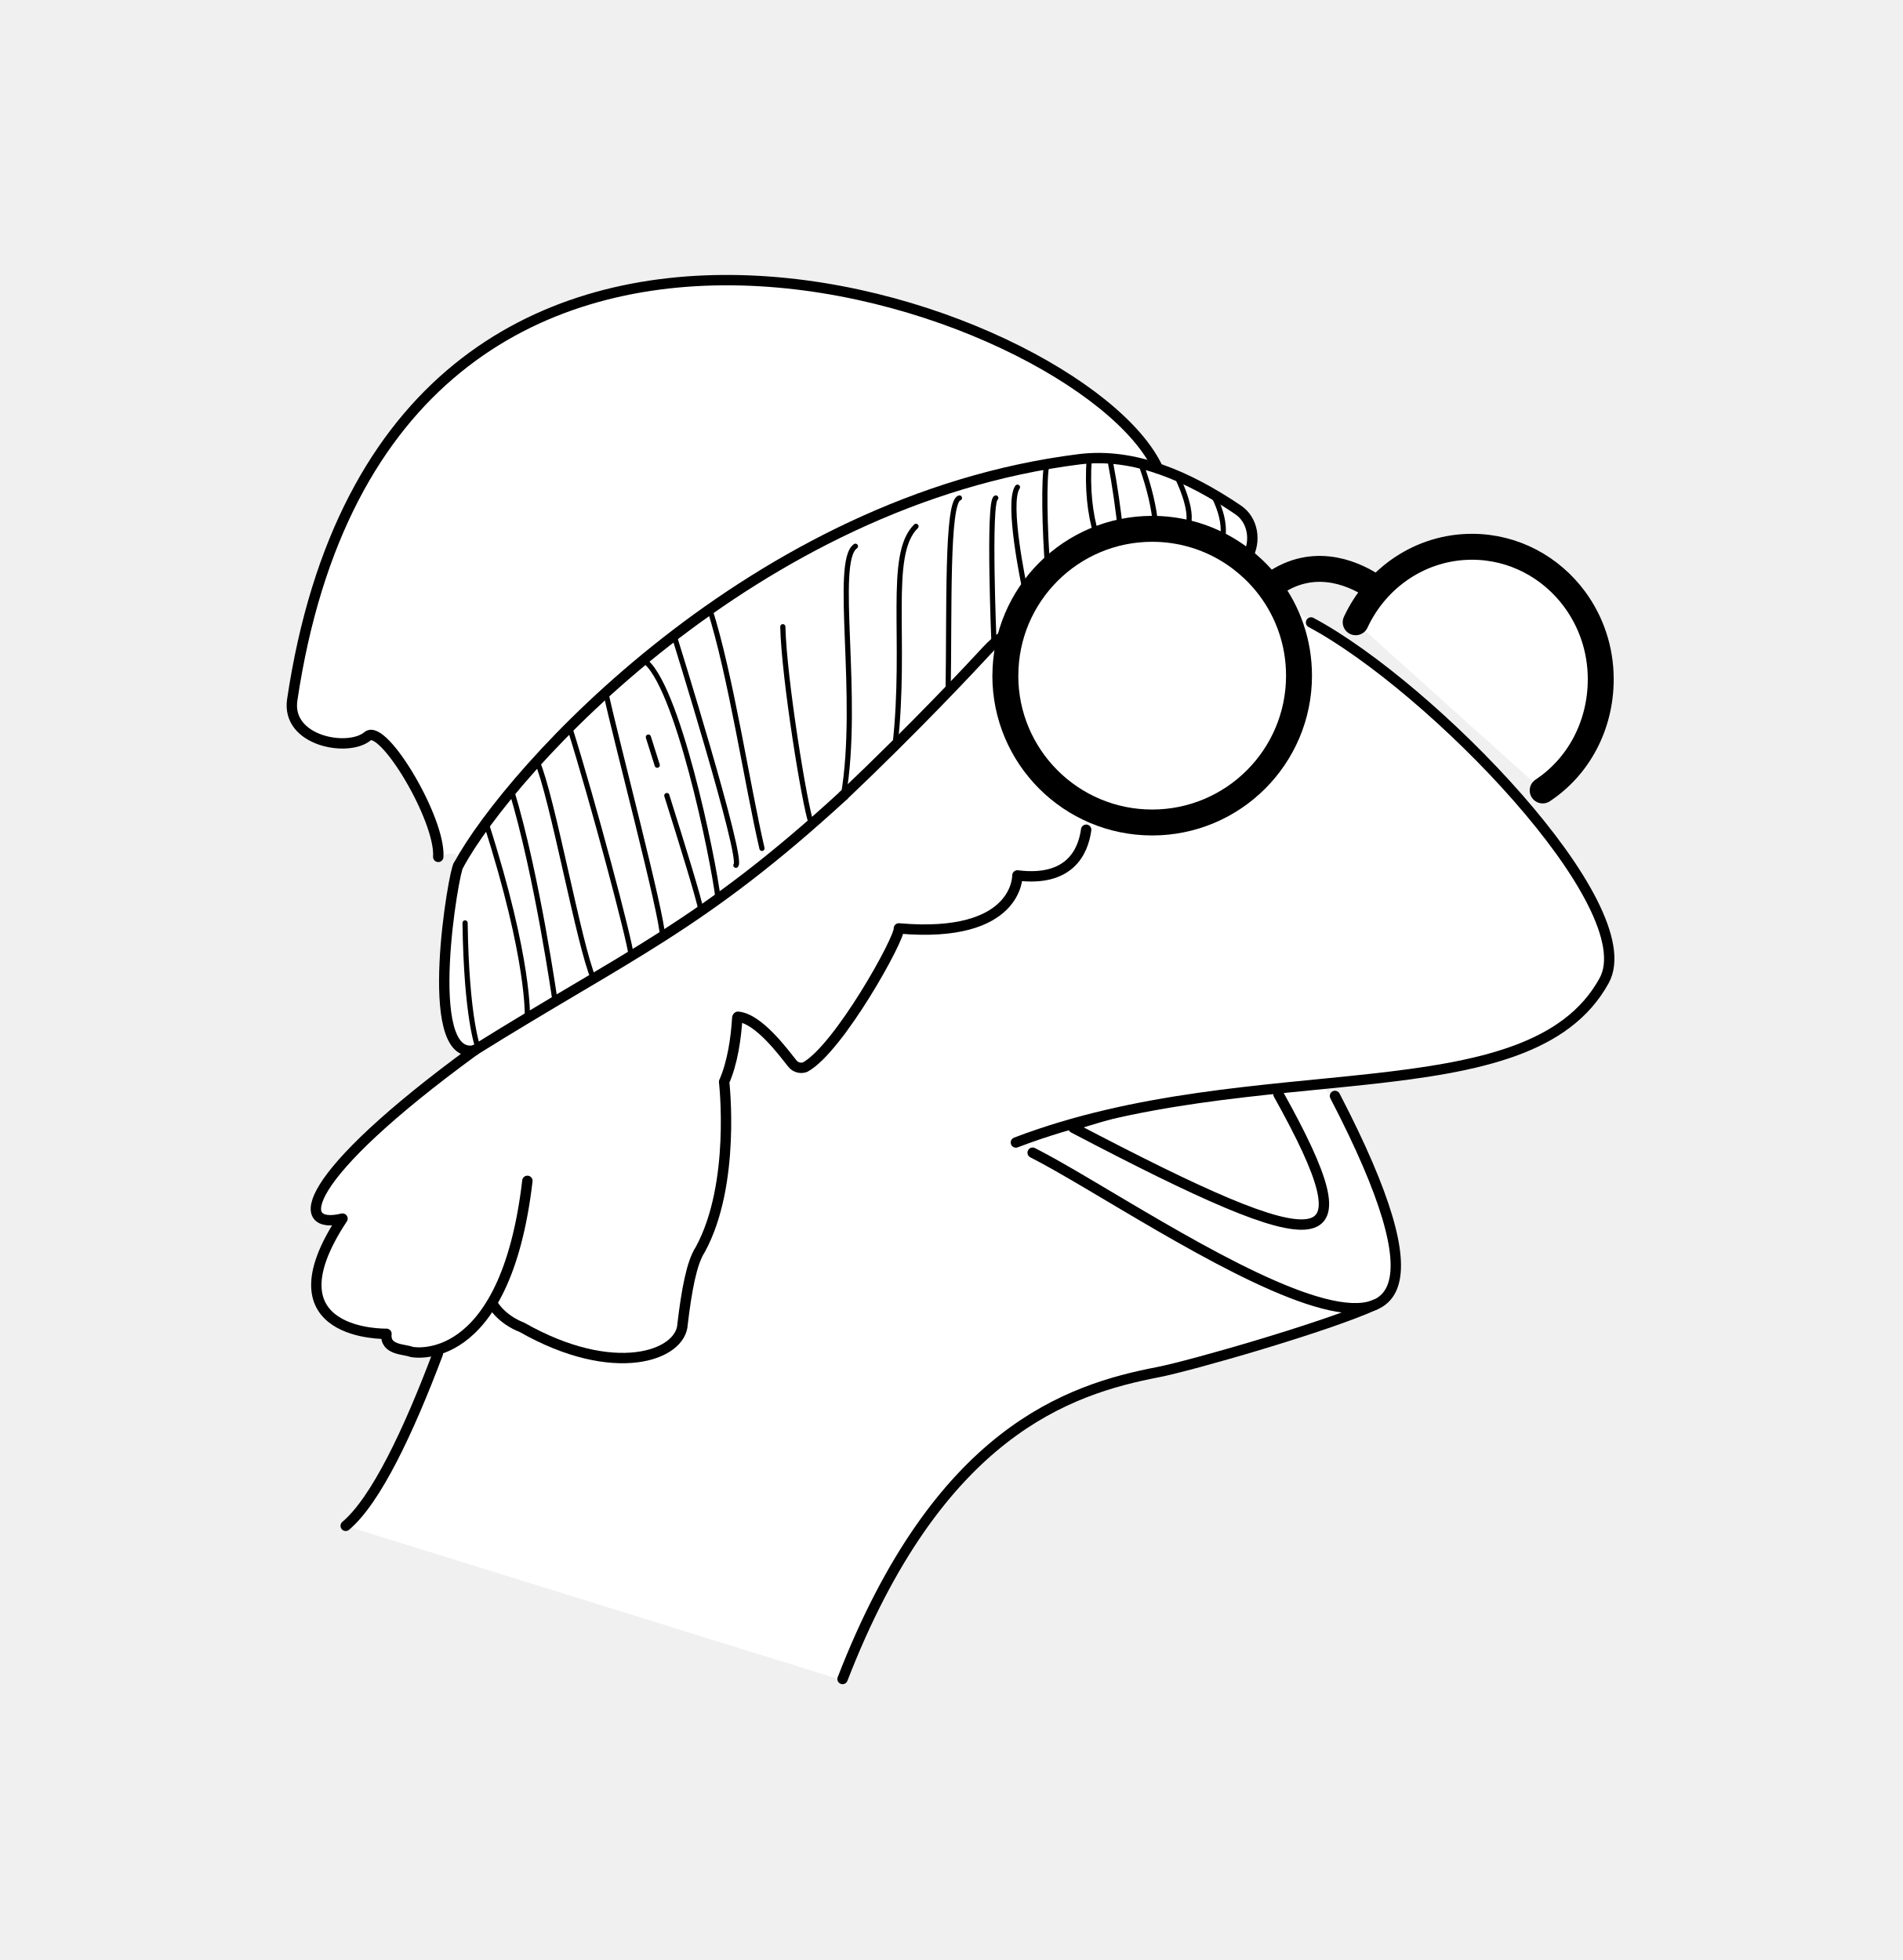
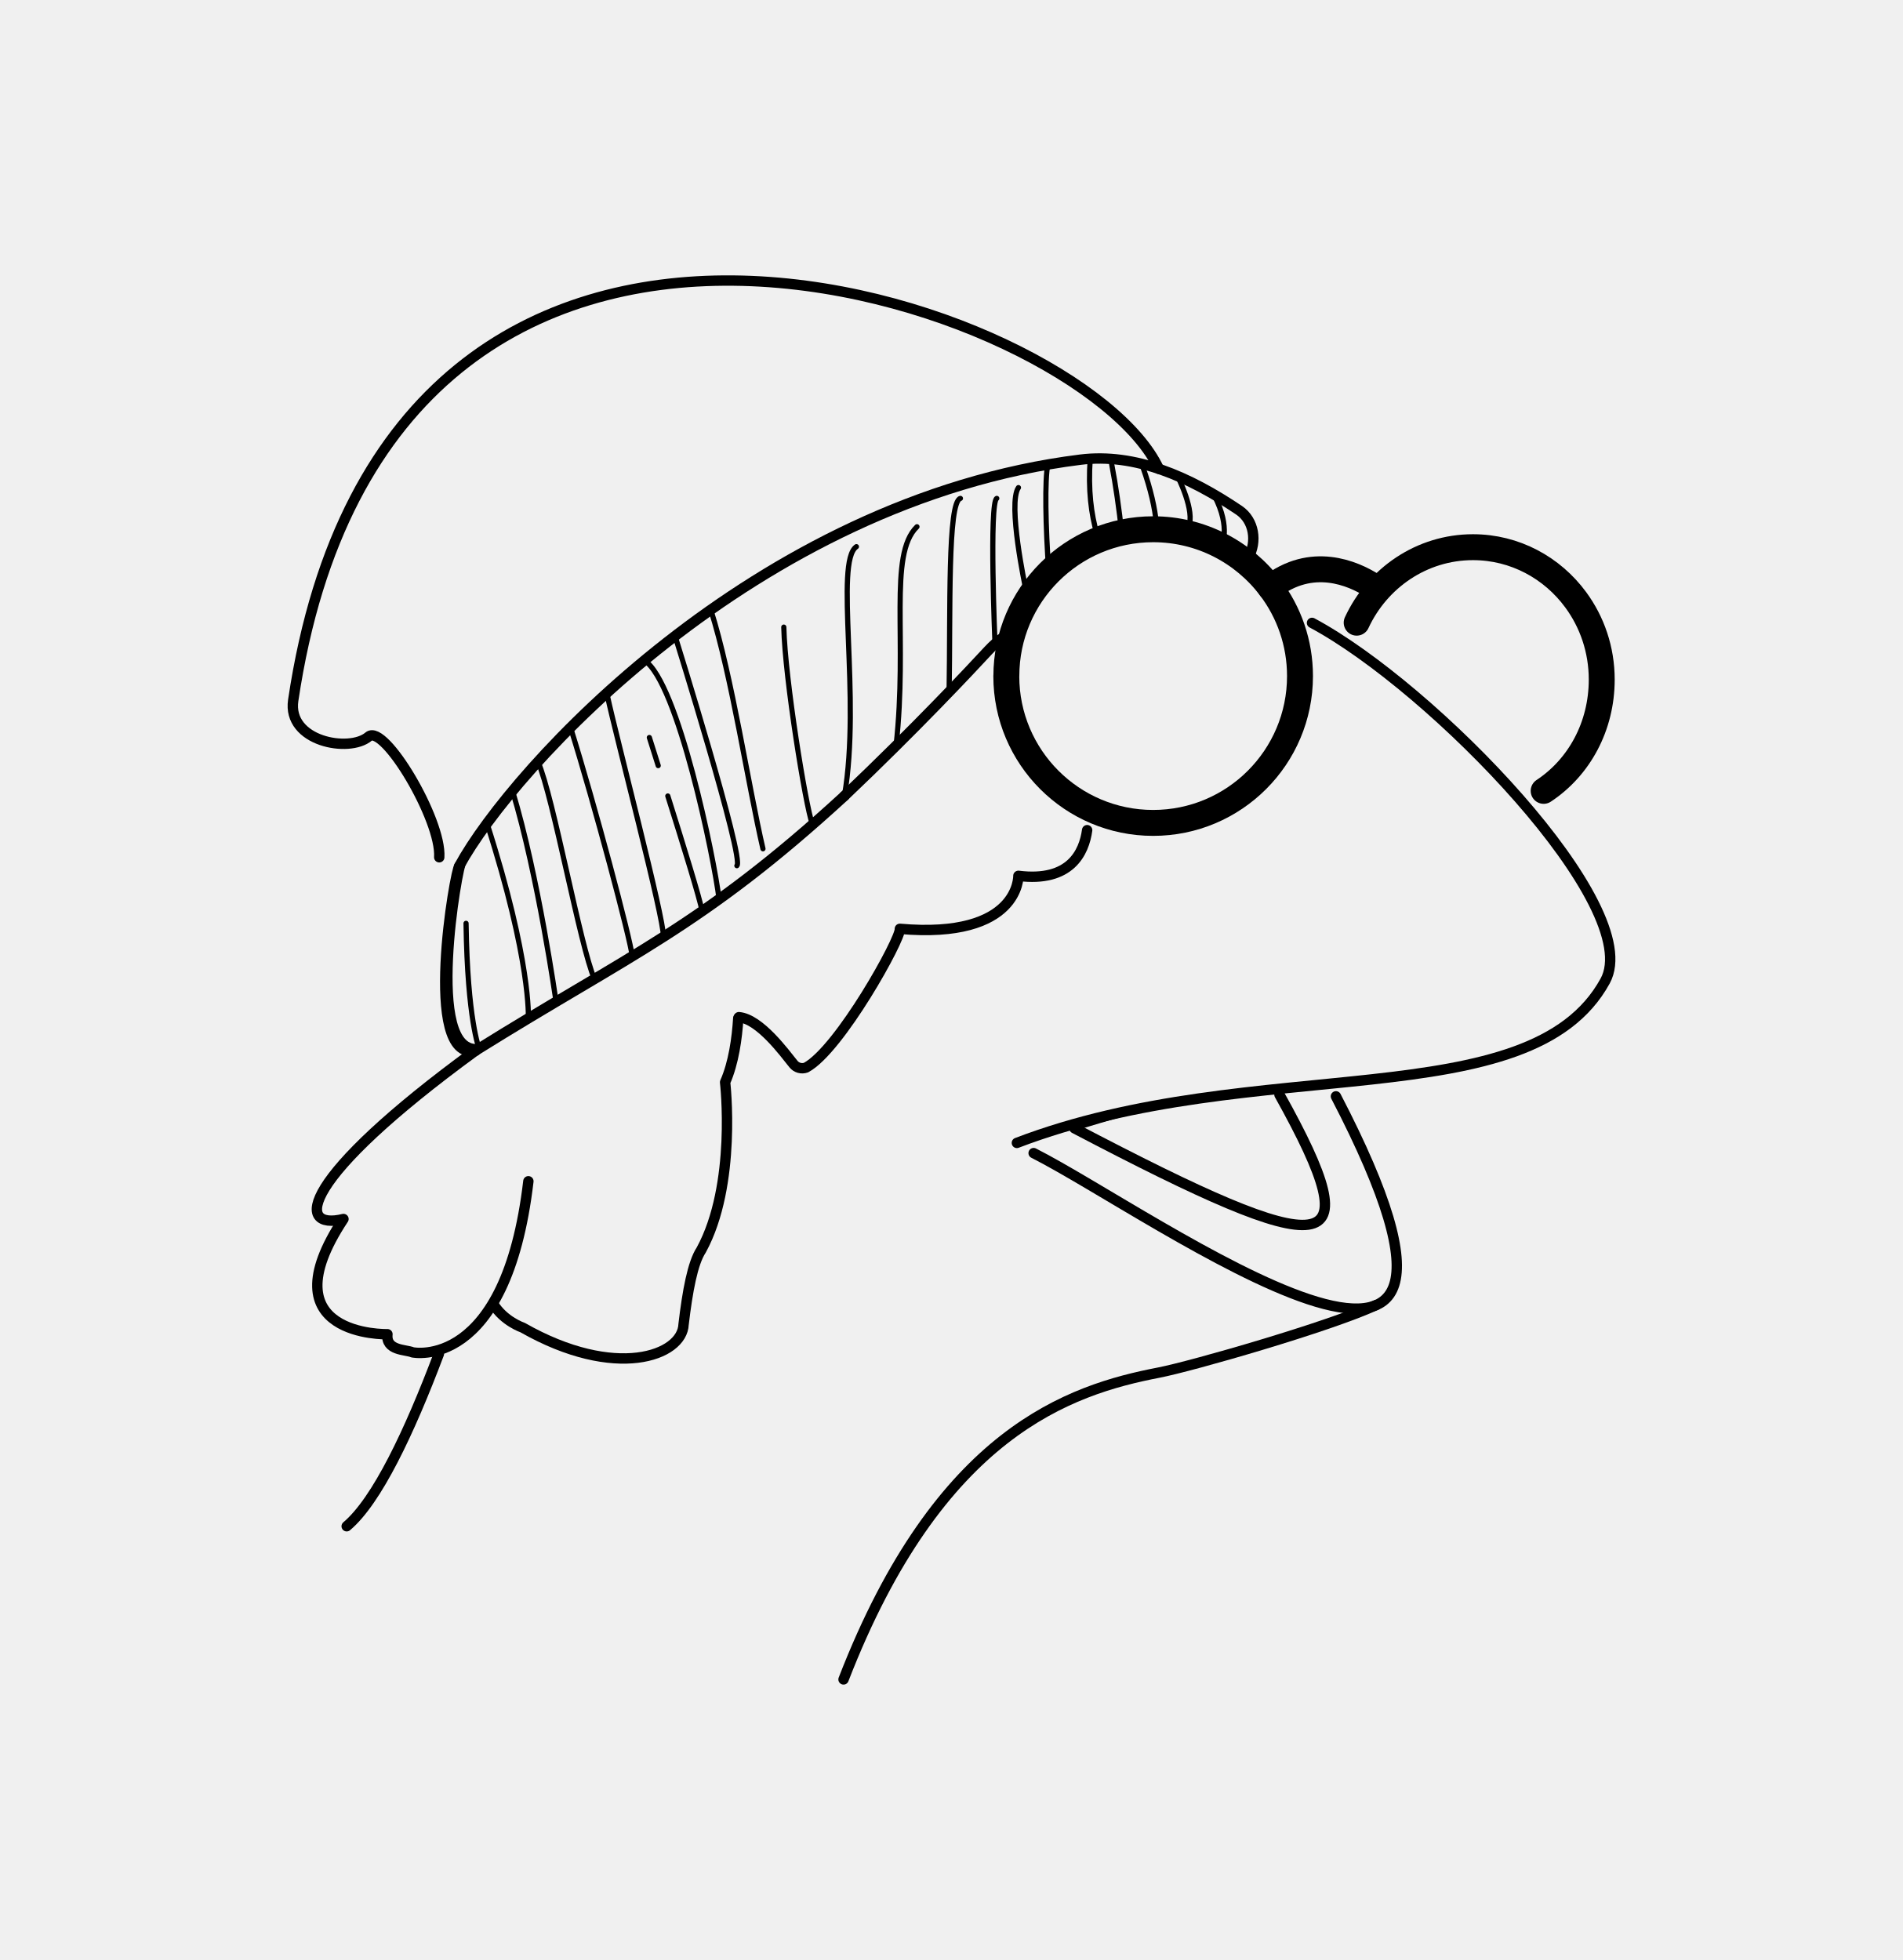
- <svg xmlns="http://www.w3.org/2000/svg" version="1.1" viewBox="0 0 367 378.04">
-   <defs>
-     <style>
-       .st0, .st1, .st2, .st3, .st4, .st5, .st6 {
-         stroke: #000;
-       }
- 
-       .st0, .st2, .st3, .st5, .st6 {
-         fill: none;
-       }
- 
-       .st0, .st4, .st6 {
-         stroke-miterlimit: 10;
-       }
- 
-       .st1, .st2, .st3, .st5 {
-         stroke-linejoin: round;
-       }
- 
-       .st1, .st2, .st3, .st5, .st6 {
-         stroke-linecap: round;
-       }
- 
-       .st1, .st3 {
-         stroke-width: 5px;
-       }
- 
-       .st2, .st6 {
-         stroke-width: 2px;
-       }
- 
-       .st7 {
-         display: none;
-       }
- 
-       path, polygon {
-         fill: #fff;
-       }
-     </style>
-   </defs>
-   <g id="Layer_2" class="st7">
+ <svg xmlns="http://www.w3.org/2000/svg" id="Layer_1" version="1.1" viewBox="0 0 367 378.04">
+   <g id="Layer_2" display="none">
    <rect width="367" height="378.04" />
  </g>
-   <g id="Layer_1">
-     <path d="M66.67,294.3s19.71-29.2,17.78-33.99c0,0,7.34-3.09,10.07-8.44l5.72,3.97,7.46,3.54,8.01,2.2,5.43.32,5.9-1.04,4.24-3.91,3.78-15.95,4.88-14.44.26-17.77,2.83-13.13,11.71,10.69,8.32-6.71,2.32-6.03,3.13-4.59,5.57-8.41-.19-1.72h12.48s8.47-4.8,8.47-4.8l2.17-5.88,7.8.22,4.57-5.32,1.57-8.66,16.42,5.73,23.14-19.23-.2-22.82,25,17.57,20.99,21.74,11.83,18.78,2.6,10.42-8.88,11.69-15.03,5.99-31.14,4.67c-.37.93-.07,1.63,1.04,2.05l10.3,20.42,2.31,15.24-3.39,4.92-6.93,2.68-13.14,4.13-13.41,3.91-21.46,5.54-16.28,8.68-11.89,10.15-10.59,15.82-5.3,11.27-4.79,10.18" />
-     <polygon points="209.63 157.02 192.86 135.26 192.86 123.44 158.62 157.02 133.01 177.53 90.95 202.67 65.59 224.1 60.91 231.73 61.53 234.72 64.05 235.35 65.42 235.35 61.19 245.76 62.27 253.44 71.66 257.08 74.52 257.26 74.73 258.73 77.36 260.29 81.49 261.06 86.08 260.32 92.88 254.12 94.94 251.44 100.7 256.67 115.72 261.59 126.21 261.59 131.14 258.45 132.92 246.98 138.45 232.61 140.15 215.18 139.64 208.63 142.19 195.71 146.54 197.92 153.12 205.43 155.88 205.57 160.41 201.79 165.06 194.35 168.86 188.48 172.5 182.21 173.73 178.87 185.63 178.89 193.88 175.22 196.35 168.59 203.19 168.38 208.67 163.94 209.63 157.02" />
-     <path d="M223.31,90.36c-14.82-32.09-148.45-79.65-166.95,44.63-1.19,7.98,10.81,10.16,14.54,7,2.98-2.53,14.08,16.06,13.62,23.28,0,0,4.83-2.23,3.89,1.63" />
-     <path class="st0" d="M163.57,152.56c13.72-13.03,24.43-24.47,27.71-28.02" />
-     <path class="st0" d="M92.41,201.7c29.69-18.55,43.6-23.85,71.17-49.14" />
-     <path class="st0" d="M89.33,166.01c-.82.53-7.28,37.76,3.07,35.69" />
-     <path d="M209.07,87.7c-62.83,7.83-109.74,59.89-119.74,78.31,0,0-10.15,34.77,2.16,36.66l37.78-22.73,25.43-19.22,19.62-18.62,18.24-19.45,8.33-10.31,8.44-7.24,19.66-3.49,11.07,6.74s4.16-5.51-1.28-10c-5.44-4.49-19.76-10.9-24.57-9.99" />
-     <path d="M255.68,209s-.97,1.67,1.64,2.14l7.87,17.75,3.7,11.67-.81,8.54-4.86,3.08-12.19-1.73-26.13-12.94-19.17-11.19-7.65-4.64s1.22-1.05,0-2.13,17.16-4.47,17.16-4.47l28.18-4.7,12.27-1.38h-.01Z" />
-     <path class="st4" d="M207.02,217.54c49.63,26.03,57.21,25,39.28-7.15-13.52-.17-26.38,3.07-39.28,7.15Z" />
-     <path class="st3" d="M264.42,112.83c-3.66-2.31-11.64-5.85-19.63.42" />
-     <path class="st1" d="M297.51,152.46c6.82-4.5,11.2-12.41,11.2-21.47,0-5.78-1.87-11.11-5.02-15.39-4.53-6.16-11.72-10.14-19.81-10.14-9.89,0-18.44,5.95-22.43,14.56" />
-     <path class="st6" d="M199.15,222.33c23.06,11.67,98.88,67.14,58.3-10.95" />
-     <path class="st6" d="M246.56,211.06c17.92,32.15,10.09,32.51-39.54,6.48" />
-     <path class="st6" d="M265.19,251.64c-8.93,4.15-35.6,11.81-41.88,13.02-17.15,3.31-42.33,11.46-60.82,59.18" />
-     <path class="st2" d="M252.84,120.06c23.19,12.39,64.37,54.76,56.53,69.07-14.53,26.52-67.52,13.67-113.45,31.23" />
-     <path class="st1" d="M193.88,130.32c0,15.64,12.68,28.32,28.32,28.32s28.32-12.68,28.32-28.32c0-6.41-2.13-12.33-5.72-17.07-5.17-6.83-13.37-11.25-22.59-11.25-15.64,0-28.32,12.68-28.32,28.32h-.01Z" />
-     <path class="st2" d="M162.66,153.44c13.72-13.03,24.43-24.47,27.71-28.02.99-1.07,2.07-2.04,3.29-2.83" />
-     <path class="st2" d="M88.42,166.89c10-18.42,56.91-70.48,119.74-78.31,10.56-1.32,21,3.27,30.61,9.76,2.91,1.97,3.52,6.05,1.79,9.11l-.51.9" />
-     <path class="st2" d="M84.45,261.06c-5.69,15.1-11.96,28.33-17.78,33.24" />
-     <path class="st2" d="M84.45,261.06" />
-     <path class="st2" d="M103.56,198.6" />
-     <path class="st5" d="M220.24,90.09c1.49,4.2,2.29,7.79,2.6,10.93" />
-     <path class="st5" d="M214.2,89.44c.81,4.18,1.42,8.64,1.94,13.22" />
-     <path class="st5" d="M210.06,88.39c-.42,6.1.19,10.69,1.3,14.55" />
-     <path class="st5" d="M201.89,89.51c-.61,2.77-.46,12.02.2,20.88" />
-     <path class="st5" d="M197.57,113.24s-3.47-16.22-1.35-19.27" />
-     <path class="st5" d="M191.7,124.11s-1.15-27.33.34-28.06" />
-     <path class="st5" d="M185.03,96.05c-2.5.65-1.91,21.8-2.18,37.33" />
-     <path class="st5" d="M176.65,101.52c-5.58,5.43-1.75,21.74-4.03,42.25" />
-     <path class="st5" d="M235.35,105.24s1.94-3.38-1.32-9.69" />
-     <path class="st5" d="M136.89,117.53c4.06,12.8,7.23,33.92,10.06,46.1" />
-     <path class="st5" d="M156.43,158.73c-1.23-3.32-5.23-27.83-5.46-37.85" />
-     <path class="st5" d="M162.66,153.44c3.24-18.9-1.95-45.15,2.31-48.08" />
-     <path class="st2" d="M223.31,90.36c-14.82-32.09-148.45-79.65-166.95,44.63-1.19,7.98,10.81,10.16,14.54,7,2.98-2.53,14.08,16.06,13.62,23.28" />
-     <path class="st5" d="M130,122.59s13.44,43.06,11.92,44.3" />
-     <path class="st5" d="M124.09,127.3c6.46,4.16,13.47,38.24,14.4,46.05" />
-     <path class="st5" d="M92.21,202.14s-2.25-5.48-2.52-24.13" />
-     <path class="st5" d="M101.7,196.33s.58-10.98-7.97-37.6" />
-     <path class="st5" d="M107.05,193.14s-3.44-24.31-8.4-40.67" />
-     <path class="st5" d="M114.45,188.75c-2.76-6.28-7.92-35.16-10.89-41.92" />
-     <path class="st5" d="M121.74,184.37c-.33-3.25-7.3-29.46-11.9-44.12" />
-     <path class="st5" d="M127.76,180.61c.11-3.63-9.09-38.42-10.84-46.61" />
-     <path class="st5" d="M126.75,147.59c-.59-1.87-1.17-3.7-1.71-5.42" />
-     <path class="st5" d="M135.22,175.66c-.51-2.63-3.52-12.37-6.62-22.21" />
-     <path class="st2" d="M209.47,160.04c-.59,4.31-3.23,10.07-13.26,8.81,0,0,.31,12.26-22.86,10.22.28,1.86-11.61,23.26-18.09,26.76-.88.32-1.86.04-2.44-.69-1.71-2.12-6.5-8.69-10.51-9.03" />
-     <path class="st2" d="M142.19,196.3c-.24,3.87-.89,8.63-2.54,12.36,0,0,2.3,19.71-4.6,32.35-1.67,2.52-2.65,7.95-3.41,14.35-.23,6.11-13.16,10.81-31.02.63,0,0-3.65-1.23-5.67-4.55" />
-     <path class="st2" d="M91.49,202.59c29.69-18.55,43.6-23.85,71.17-49.14" />
-     <path class="st2" d="M91.49,202.59c-10.36,2.07-3.89-35.16-3.07-35.69" />
-     <path class="st2" d="M101.71,227.76c-4.31,36.77-22.32,33-22.32,33-1.38-.58-5.2-.29-4.86-3.5,0,0-23.57.59-8.48-22.22-9.41,2.3-8.51-7.66,25.46-32.46" />
-     <path class="st5" d="M226.88,91.72s3.54,6.83,2.12,9.89" />
+   <g id="Layer_11" data-name="Layer_1">
+     <path d="M163.76,152.64c13.72-13.03,24.43-24.47,27.71-28.02" fill="none" stroke="#000" stroke-miterlimit="10" />
+     <path d="M92.6,201.78c29.69-18.55,43.6-23.85,71.17-49.14" fill="none" stroke="#000" stroke-miterlimit="10" />
+     <path d="M89.52,166.09c-.82.53-7.28,37.76,3.07,35.69" fill="none" stroke="#000" stroke-miterlimit="10" />
+     <path d="M207.21,217.62c49.63,26.03,57.21,25,39.28-7.15-13.52-.17-26.38,3.07-39.28,7.15Z" fill="none" stroke="#000" stroke-miterlimit="10" />
+     <path d="M264.61,112.91c-3.66-2.31-11.64-5.85-19.63.42" fill="none" stroke="#000" stroke-linecap="round" stroke-linejoin="round" stroke-width="5" />
+     <path d="M297.7,152.54c6.82-4.5,11.2-12.41,11.2-21.47,0-5.78-1.87-11.11-5.02-15.39-4.53-6.16-11.72-10.14-19.81-10.14-9.89,0-18.44,5.95-22.43,14.56" fill="none" stroke="#000" stroke-linecap="round" stroke-linejoin="round" stroke-width="5" />
+     <path d="M199.34,222.41c23.06,11.67,98.88,67.14,58.3-10.95" fill="none" stroke="#000" stroke-linecap="round" stroke-miterlimit="10" stroke-width="2" />
+     <path d="M246.75,211.14c17.92,32.15,10.09,32.51-39.54,6.48" fill="none" stroke="#000" stroke-linecap="round" stroke-miterlimit="10" stroke-width="2" />
+     <path d="M265.38,251.72c-8.93,4.15-35.6,11.81-41.88,13.02-17.15,3.31-42.33,11.46-60.82,59.18" fill="none" stroke="#000" stroke-linecap="round" stroke-miterlimit="10" stroke-width="2" />
+     <path d="M253.03,120.14c23.19,12.39,64.37,54.76,56.53,69.07-14.53,26.52-67.52,13.67-113.45,31.23" fill="none" stroke="#000" stroke-linecap="round" stroke-linejoin="round" stroke-width="2" />
+     <path d="M194.07,130.4c0,15.64,12.68,28.32,28.32,28.32s28.32-12.68,28.32-28.32c0-6.41-2.13-12.33-5.72-17.07-5.17-6.83-13.37-11.25-22.59-11.25-15.64,0-28.32,12.68-28.32,28.32h-.01Z" fill="none" stroke="#000" stroke-linecap="round" stroke-linejoin="round" stroke-width="5" />
+     <path d="M162.85,153.52c13.72-13.03,24.43-24.47,27.71-28.02.99-1.07,2.07-2.04,3.29-2.83" fill="none" stroke="#000" stroke-linecap="round" stroke-linejoin="round" stroke-width="2" />
+     <path d="M88.61,166.97c10-18.42,56.91-70.48,119.74-78.31,10.56-1.32,21,3.27,30.61,9.76,2.91,1.97,3.52,6.05,1.79,9.11l-.51.9" fill="none" stroke="#000" stroke-linecap="round" stroke-linejoin="round" stroke-width="2" />
+     <path d="M84.64,261.14c-5.69,15.1-11.96,28.33-17.78,33.24" fill="none" stroke="#000" stroke-linecap="round" stroke-linejoin="round" stroke-width="2" />
+     <path d="M220.43,90.17c1.49,4.2,2.29,7.79,2.6,10.93" fill="none" stroke="#000" stroke-linecap="round" stroke-linejoin="round" />
+     <path d="M214.39,89.52c.81,4.18,1.42,8.64,1.94,13.22" fill="none" stroke="#000" stroke-linecap="round" stroke-linejoin="round" />
+     <path d="M210.25,88.47c-.42,6.1.19,10.69,1.3,14.55" fill="none" stroke="#000" stroke-linecap="round" stroke-linejoin="round" />
+     <path d="M202.08,89.59c-.61,2.77-.46,12.02.2,20.88" fill="none" stroke="#000" stroke-linecap="round" stroke-linejoin="round" />
+     <path d="M197.76,113.32s-3.47-16.22-1.35-19.27" fill="none" stroke="#000" stroke-linecap="round" stroke-linejoin="round" />
+     <path d="M191.89,124.19s-1.15-27.33.34-28.06" fill="none" stroke="#000" stroke-linecap="round" stroke-linejoin="round" />
+     <path d="M185.22,96.13c-2.5.65-1.91,21.8-2.18,37.33" fill="none" stroke="#000" stroke-linecap="round" stroke-linejoin="round" />
+     <path d="M176.84,101.6c-5.58,5.43-1.75,21.74-4.03,42.25" fill="none" stroke="#000" stroke-linecap="round" stroke-linejoin="round" />
+     <path d="M235.54,105.32s1.94-3.38-1.32-9.69" fill="none" stroke="#000" stroke-linecap="round" stroke-linejoin="round" />
+     <path d="M137.08,117.61c4.06,12.8,7.23,33.92,10.06,46.1" fill="none" stroke="#000" stroke-linecap="round" stroke-linejoin="round" />
+     <path d="M156.62,158.81c-1.23-3.32-5.23-27.83-5.46-37.85" fill="none" stroke="#000" stroke-linecap="round" stroke-linejoin="round" />
+     <path d="M162.85,153.52c3.24-18.9-1.95-45.15,2.31-48.08" fill="none" stroke="#000" stroke-linecap="round" stroke-linejoin="round" />
+     <path d="M223.5,90.44c-14.82-32.09-148.45-79.65-166.95,44.63-1.19,7.98,10.81,10.16,14.54,7,2.98-2.53,14.08,16.06,13.62,23.28" fill="none" stroke="#000" stroke-linecap="round" stroke-linejoin="round" stroke-width="2" />
+     <path d="M130.19,122.67s13.44,43.06,11.92,44.3" fill="none" stroke="#000" stroke-linecap="round" stroke-linejoin="round" />
+     <path d="M124.28,127.38c6.46,4.16,13.47,38.24,14.4,46.05" fill="none" stroke="#000" stroke-linecap="round" stroke-linejoin="round" />
+     <path d="M92.4,202.22s-2.25-5.48-2.52-24.13" fill="none" stroke="#000" stroke-linecap="round" stroke-linejoin="round" />
+     <path d="M101.89,196.41s.58-10.98-7.97-37.6" fill="none" stroke="#000" stroke-linecap="round" stroke-linejoin="round" />
+     <path d="M107.24,193.22s-3.44-24.31-8.4-40.67" fill="none" stroke="#000" stroke-linecap="round" stroke-linejoin="round" />
+     <path d="M114.64,188.83c-2.76-6.28-7.92-35.16-10.89-41.92" fill="none" stroke="#000" stroke-linecap="round" stroke-linejoin="round" />
+     <path d="M121.93,184.45c-.33-3.25-7.3-29.46-11.9-44.12" fill="none" stroke="#000" stroke-linecap="round" stroke-linejoin="round" />
+     <path d="M127.95,180.69c.11-3.63-9.09-38.42-10.84-46.61" fill="none" stroke="#000" stroke-linecap="round" stroke-linejoin="round" />
+     <path d="M126.94,147.67c-.59-1.87-1.17-3.7-1.71-5.42" fill="none" stroke="#000" stroke-linecap="round" stroke-linejoin="round" />
+     <path d="M135.41,175.74c-.51-2.63-3.52-12.37-6.62-22.21" fill="none" stroke="#000" stroke-linecap="round" stroke-linejoin="round" />
+     <path d="M209.66,160.12c-.59,4.31-3.23,10.07-13.26,8.81,0,0,.31,12.26-22.86,10.22.28,1.86-11.61,23.26-18.09,26.76-.88.32-1.86.04-2.44-.69-1.71-2.12-6.5-8.69-10.51-9.03" fill="none" stroke="#000" stroke-linecap="round" stroke-linejoin="round" stroke-width="2" />
+     <path d="M142.38,196.38c-.24,3.87-.89,8.63-2.54,12.36,0,0,2.3,19.71-4.6,32.35-1.67,2.52-2.65,7.95-3.41,14.35-.23,6.11-13.16,10.81-31.02.63,0,0-3.65-1.23-5.67-4.55" fill="none" stroke="#000" stroke-linecap="round" stroke-linejoin="round" stroke-width="2" />
+     <path d="M91.68,202.67c29.69-18.55,43.6-23.85,71.17-49.14" fill="none" stroke="#000" stroke-linecap="round" stroke-linejoin="round" stroke-width="2" />
+     <path d="M91.68,202.67c-10.36,2.07-3.89-35.16-3.07-35.69" fill="none" stroke="#000" stroke-linecap="round" stroke-linejoin="round" stroke-width="2" />
+     <path d="M101.9,227.84c-4.31,36.77-22.32,33-22.32,33-1.38-.58-5.2-.29-4.86-3.5,0,0-23.57.59-8.48-22.22-9.41,2.3-8.51-7.66,25.46-32.46" fill="none" stroke="#000" stroke-linecap="round" stroke-linejoin="round" stroke-width="2" />
+     <path d="M227.07,91.8s3.54,6.83,2.12,9.89" fill="none" stroke="#000" stroke-linecap="round" stroke-linejoin="round" />
  </g>
</svg>
